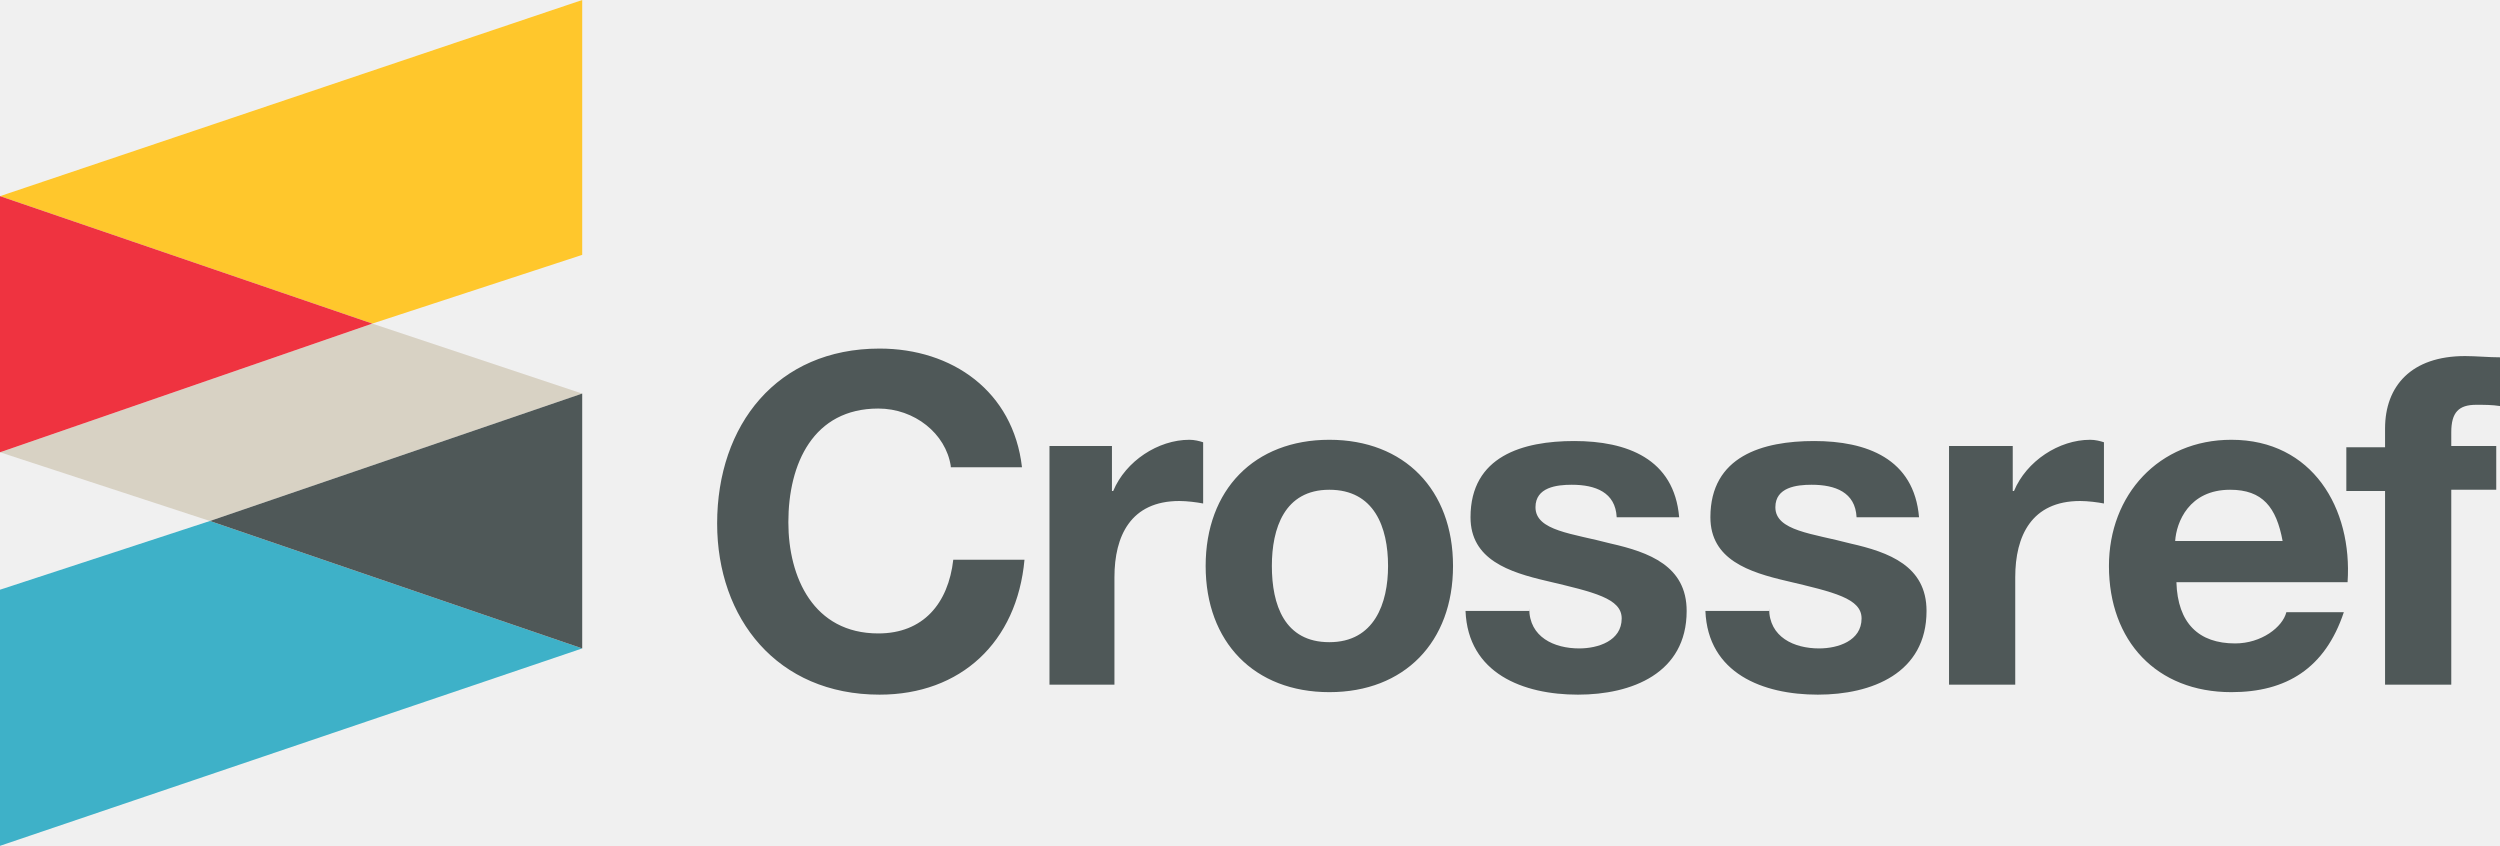
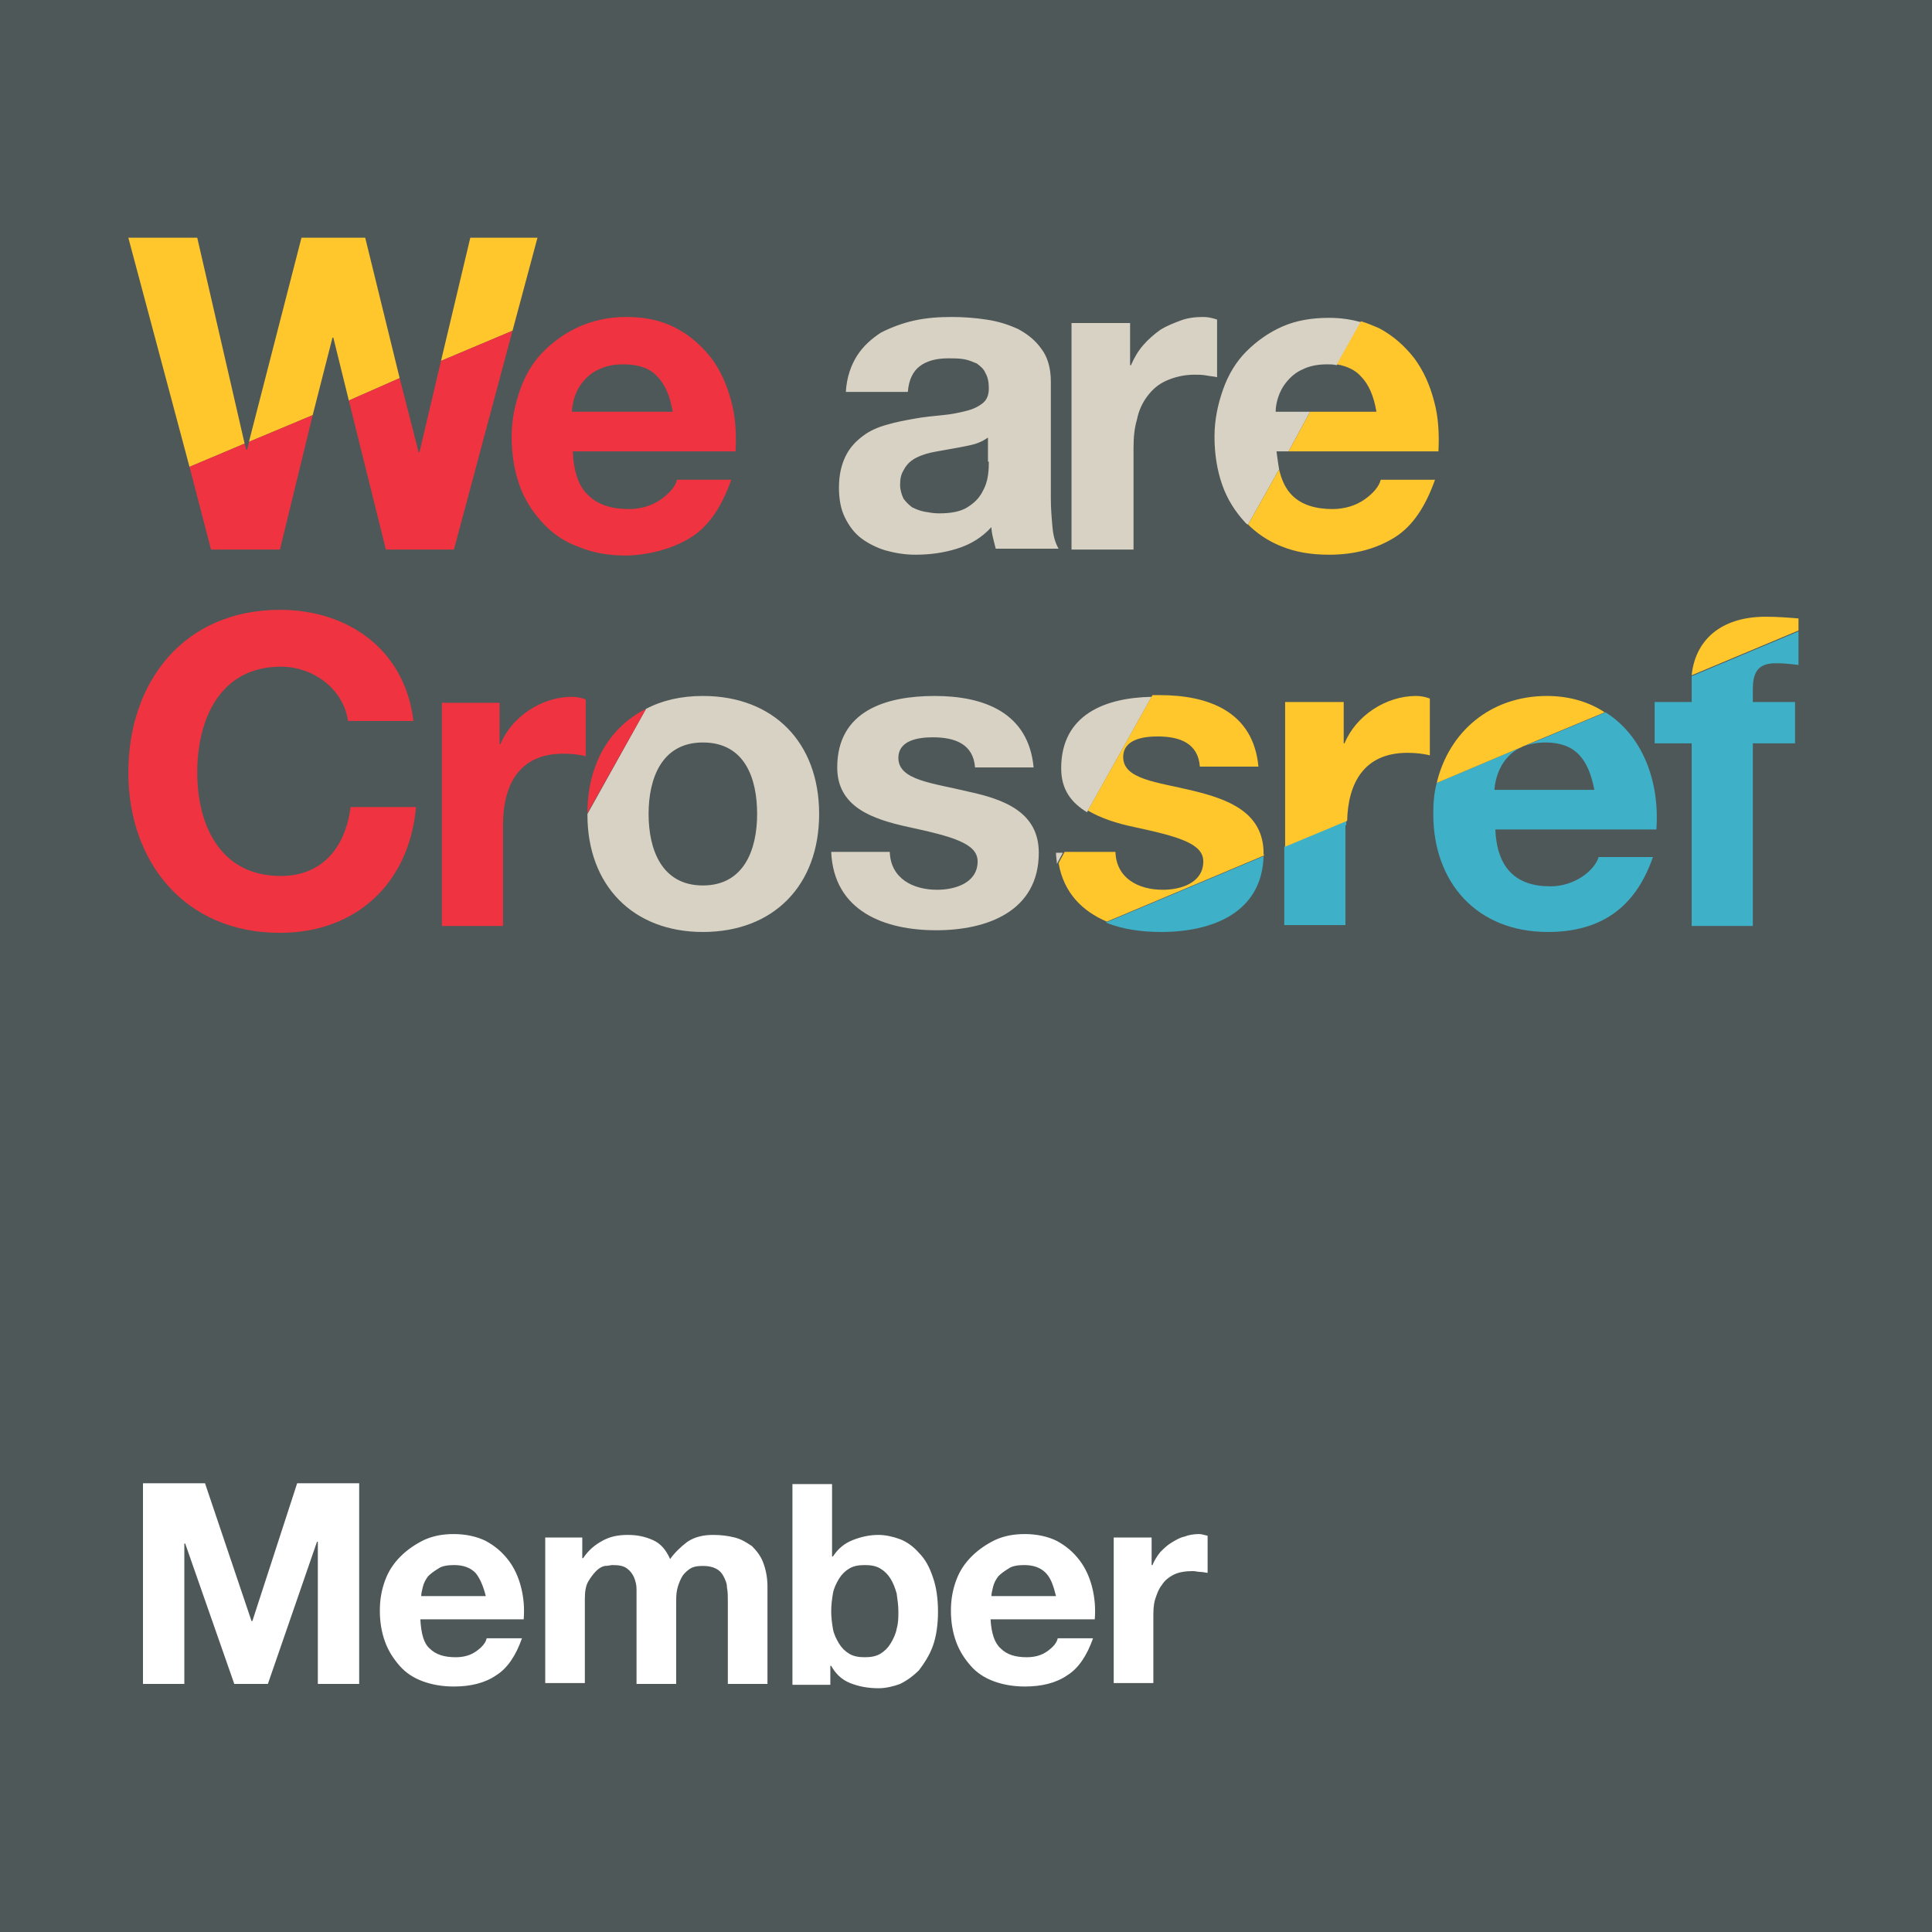
- <svg xmlns="http://www.w3.org/2000/svg" viewBox="0 0 200.1 67.7" height="67.7" width="200.1">
-   <path d="M76.1 37.3c-.4-2.6-2.9-4.6-5.8-4.6-5.2 0-7.2 4.4-7.2 9.1 0 4.4 2 8.9 7.2 8.9 3.6 0 5.6-2.4 6-5.9H82c-.6 6.6-5.1 10.8-11.6 10.8-8.2 0-13-6.1-13-13.7 0-7.9 4.8-14 13-14 5.8 0 10.7 3.4 11.4 9.5h-5.7zm7.9-1.6h5v3.6h.1c1-2.4 3.6-4.1 6.1-4.1.4 0 .8.1 1.1.2v4.9c-.5-.1-1.3-.2-1.9-.2-3.9 0-5.2 2.8-5.2 6.1v8.6H84zm22.4-.5c6 0 9.9 4 9.9 10.1s-3.9 10.1-9.9 10.1-9.9-4-9.9-10.1 3.9-10.1 9.9-10.1zm0 16.2c3.6 0 4.7-3.1 4.7-6.1 0-3.1-1.1-6.1-4.7-6.1s-4.6 3.1-4.6 6.1c0 3.1 1 6.1 4.6 6.1zm16-2.7c0 2.3 2 3.2 4 3.2 1.5 0 3.4-.6 3.4-2.4 0-1.6-2.2-2.1-6-3-3-.7-6.1-1.7-6.1-5.1 0-4.9 4.2-6.1 8.3-6.1 4.2 0 8 1.4 8.4 6.1h-5c-.1-2-1.7-2.6-3.6-2.6-1.2 0-2.9.2-2.9 1.8 0 1.9 3 2.1 6 2.9 3.1.7 6.1 1.8 6.1 5.4 0 5-4.4 6.7-8.7 6.7-4.4 0-8.8-1.7-9-6.7h5.1zm19.2 0c0 2.3 2 3.2 4 3.2 1.5 0 3.4-.6 3.4-2.4 0-1.6-2.2-2.1-6-3-3-.7-6.1-1.7-6.1-5.1 0-4.9 4.2-6.1 8.3-6.1 4.2 0 8 1.4 8.4 6.1h-5c-.1-2-1.7-2.6-3.6-2.6-1.2 0-2.9.2-2.9 1.8 0 1.9 3 2.1 6 2.9 3.1.7 6.1 1.8 6.1 5.4 0 5-4.4 6.7-8.7 6.7-4.4 0-8.8-1.7-9-6.7h5.1zm14.5-13h5v3.6h.1c1-2.4 3.6-4.1 6.1-4.1.4 0 .8.1 1.1.2v4.9c-.5-.1-1.3-.2-1.9-.2-3.9 0-5.2 2.8-5.2 6.1v8.6H156V35.7zm18.1 10.9c.1 3.3 1.8 4.9 4.7 4.9 2.1 0 3.8-1.3 4.1-2.5h4.6c-1.5 4.5-4.6 6.4-9 6.4-6 0-9.8-4.1-9.8-10.1 0-5.7 4-10.1 9.8-10.1 6.5 0 9.7 5.5 9.3 11.4zm8.5-3.3c-.5-2.7-1.6-4.1-4.2-4.1-3.3 0-4.3 2.6-4.4 4.1zm8.2-4h-3.1v-3.5h3.1v-1.5c0-3.4 2.1-5.8 6.4-5.8.9 0 1.9.1 2.8.1v3.9c-.6-.1-1.3-.1-1.9-.1-1.4 0-2 .6-2 2.2v1.1h3.6v3.5h-3.6v15.6h-5.3z" fill="#4f5858" />
-   <path d="M0 67.7V47.2l16.8-5.5 29.8 10.2z" fill="#3eb1c8" />
-   <path d="M29.8 25.9L0 36.2l16.8 5.5 29.8-10.2z" fill="#d8d2c4" />
-   <path d="M16.8 41.7l29.8-10.2v20.4z" fill="#4f5858" />
-   <path d="M46.6 0v20.4l-16.8 5.5L0 15.7z" fill="#ffc72c" />
-   <path d="M29.8 25.9L0 36.2V15.7z" fill="#ef3340" />
+ <svg xmlns="http://www.w3.org/2000/svg" width="224.3" height="224.3">
+   <path fill="#4f5858" d="M0 0h224.3v224.3H0z" />
+   <path d="M179.4 86.2c3.5 0 5 1.9 5.7 5.5h-11.6c.1-1.5.8-3.8 3-4.9l-9.7 4.1c-.3 1.1-.4 2.3-.4 3.6 0 8 5.1 13.7 13.3 13.7 5.9 0 10.1-2.6 12.2-8.7h-6.3c-.5 1.6-2.8 3.4-5.6 3.4-4 0-6.2-2.1-6.4-6.6h18.7c.4-5.6-1.6-10.9-5.9-13.6l-9.6 4c.7-.3 1.6-.5 2.6-.5zm-23.1 9.6v-.5l-7.2 3v9.1h7.1V95.8zm40.1-16.3v2h-4.3v4.8h4.3v21.2h7.1V86.3h4.9v-4.8h-4.9V80c0-2.2.8-3 2.7-3 .9 0 1.8.1 2.6.2v-3.9l-12.4 5.2v1zm-49.7 19.9l-18.3 7.7c1.9.8 4.2 1.1 6.4 1.1 5.9 0 11.7-2.2 11.9-8.8z" fill="#3eb1c8" />
+   <path d="M122.2 61.3c-.1-1.1-.2-2.2-.2-3.4V44.3c0-1.6-.4-2.9-1.1-3.8-.7-1-1.6-1.7-2.7-2.3-1.1-.5-2.3-.9-3.7-1.1-1.3-.2-2.7-.3-4-.3-1.5 0-2.9.1-4.3.4-1.4.3-2.7.8-3.9 1.4-1.1.7-2.1 1.6-2.8 2.7-.7 1.1-1.2 2.5-1.3 4.2h7.2c.1-1.4.6-2.4 1.4-3 .8-.6 1.9-.9 3.3-.9.6 0 1.2 0 1.8.1.6.1 1 .3 1.5.5.4.3.8.6 1 1.1.3.5.4 1.1.4 1.8s-.2 1.3-.7 1.7c-.5.4-1.1.7-1.9.9-.8.2-1.7.4-2.8.5-1 .1-2.1.2-3.2.4s-2.2.4-3.2.7c-1.1.3-2 .7-2.8 1.3-.8.6-1.5 1.3-2 2.3-.5 1-.8 2.2-.8 3.7 0 1.3.2 2.5.7 3.5.5 1 1.1 1.8 1.9 2.4.8.6 1.8 1.1 2.8 1.4 1.1.3 2.2.5 3.5.5 1.6 0 3.2-.2 4.8-.7 1.6-.5 2.9-1.3 4-2.5 0 .4.1.9.2 1.3l.3 1.2h7.3c-.3-.5-.6-1.3-.7-2.4zm-7.4-7.7c0 .4 0 .9-.1 1.6-.1.7-.3 1.3-.7 2-.4.7-.9 1.2-1.7 1.7-.8.5-1.9.7-3.3.7-.6 0-1.1-.1-1.7-.2-.5-.1-1-.3-1.4-.5-.4-.3-.7-.6-1-1-.2-.4-.4-1-.4-1.6 0-.7.1-1.2.4-1.7.2-.4.5-.8.9-1.1.4-.3.8-.5 1.4-.7.5-.2 1.1-.3 1.6-.4.6-.1 1.1-.2 1.7-.3.6-.1 1.1-.2 1.6-.3.5-.1 1-.2 1.5-.4s.8-.4 1.1-.6v2.8zm7.8 45.4c0 .5.1.9.1 1.3l.7-1.3h-.8zm26.3-61.1c-1.6.7-3 1.7-4.2 2.9-1.2 1.2-2.1 2.7-2.7 4.4-.6 1.7-1 3.5-1 5.5s.3 3.9.9 5.6c.6 1.7 1.5 3.1 2.7 4.4.1.1.2.2.3.2l3.6-6.4c-.1-.6-.2-1.3-.3-2.1h1.4l2.5-4.6h-4c0-.5.1-1.1.3-1.7.2-.6.5-1.2 1-1.8.5-.6 1.1-1.1 1.8-1.4.8-.4 1.7-.6 2.9-.6.4 0 .7 0 1.1.1l2.8-5c-1.1-.3-2.3-.5-3.7-.5-2 0-3.8.3-5.4 1zm-25.7 51.3c0 2.5 1.2 4 3 5.1l7.5-13.4c-5.3.1-10.5 2-10.5 8.3zm1.2-51.6v26.2h7.2V52c0-1.2.1-2.3.4-3.3.2-1 .6-1.9 1.2-2.7.6-.8 1.3-1.4 2.2-1.8.9-.4 2-.7 3.3-.7.4 0 .9 0 1.4.1.5.1.9.1 1.2.2v-6.7c-.6-.2-1.1-.3-1.6-.3-.9 0-1.8.1-2.6.4-.8.3-1.6.6-2.4 1.1-.7.5-1.4 1.1-2 1.8-.6.7-1 1.4-1.4 2.3h-.1v-4.9h-6.8zm-12 54.3c-4.1-1-8.1-1.3-8.1-3.9 0-2.1 2.4-2.4 4-2.4 2.6 0 4.7.8 4.9 3.5h6.8c-.6-6.4-5.8-8.3-11.5-8.3-5.6 0-11.3 1.7-11.3 8.3 0 4.6 4.1 6 8.2 6.9 5.1 1.1 8.1 1.9 8.1 4 0 2.5-2.6 3.3-4.7 3.3-2.8 0-5.4-1.3-5.5-4.4h-6.8c.3 6.9 6.2 9.1 12.2 9.1 5.9 0 11.9-2.2 11.9-9 0-4.7-4-6.2-8.2-7.1zm-30.8 16.3c8.2 0 13.5-5.4 13.5-13.7 0-8.3-5.3-13.7-13.5-13.7-2.5 0-4.7.5-6.6 1.5l-6.8 12.2v.1c0 8.2 5.3 13.6 13.4 13.6zm0-22c4.9 0 6.3 4.2 6.3 8.3 0 4.1-1.5 8.3-6.3 8.3s-6.3-4.2-6.3-8.3c0-4.1 1.5-8.3 6.3-8.3z" fill="#d8d2c4" />
+   <path d="M208.8 73.2v-1.4c-1.2-.1-2.5-.2-3.8-.2-5.3 0-8.2 2.8-8.6 6.8l12.4-5.2zm-45.4 14.2c.9 0 1.9.1 2.6.3v-6.6c-.5-.2-1.1-.3-1.6-.3-3.5 0-7 2.3-8.3 5.5h-.1v-4.8h-6.8v16.8l7.2-3c.1-4.3 1.9-7.9 7-7.9zm3.4 3.5l9.7-4.1c.1 0 .2-.1.2-.1l9.6-4c-1.8-1.2-4.1-1.9-6.7-1.9-6.6 0-11.4 4.2-12.8 10.1zm-20.1 8.2c0-4.8-4.1-6.3-8.2-7.3s-8.1-1.3-8.1-3.9c0-2.1 2.4-2.4 4-2.4 2.6 0 4.7.8 4.9 3.5h6.8c-.6-6.4-5.8-8.3-11.5-8.3h-.8l-7.5 13.4c1.5.9 3.4 1.5 5.3 1.9 5.1 1.1 8.1 1.9 8.1 4 0 2.5-2.6 3.3-4.7 3.3-2.8 0-5.4-1.3-5.5-4.4h-5.9l-.7 1.3c.6 3.5 2.8 5.6 5.6 6.8l18.3-7.7c-.1 0-.1-.1-.1-.2zm2-35.7c1.7.7 3.5 1 5.6 1 3 0 5.5-.7 7.6-2 2.1-1.3 3.6-3.6 4.7-6.7h-6.3c-.2.8-.9 1.6-1.9 2.3-1 .7-2.3 1.1-3.7 1.1-2 0-3.6-.5-4.7-1.6-.7-.7-1.2-1.7-1.5-3l-3.6 6.4c1 1 2.3 1.9 3.8 2.5zm9.3-19.7c.9.9 1.5 2.3 1.8 4.1h-7.7l-2.5 4.6H167c.1-2 0-4-.5-5.8-.5-1.9-1.2-3.5-2.3-5-1.1-1.4-2.4-2.6-4.1-3.5-.7-.3-1.4-.6-2.1-.8l-2.8 5c1.2.2 2.2.7 2.8 1.4zM62.4 27.6h-7.8l-3.4 14.3 8.3-3.5zm-39.5 0h-8L22 54.2l6.4-2.7zm15.7 11.6h.1l1.8 7.3 5.9-2.6-4-16.3H35l-6.1 23.7 7.4-3.1z" fill="#ffc72c" />
+   <path d="M48.3 93.7h-7.6c-.6 4.7-3.3 8-8.1 8-7.1 0-9.7-6-9.7-12 0-6.3 2.7-12.3 9.7-12.3 3.9 0 7.3 2.7 7.8 6.3H48c-1-8.3-7.6-12.9-15.5-12.9-11.1 0-17.6 8.3-17.6 18.9 0 10.3 6.5 18.6 17.6 18.6 8.8 0 15-5.7 15.8-14.6zm-3.5-29.9h7.9l6.8-25.4-8.3 3.5-2.5 10.6h-.1l-2.2-8.6-5.9 2.6zm-12.3 0l3.8-15.6-7.4 3.1-.2.9h-.1l-.2-.7-6.4 2.7 2.5 9.6zm35.7 30.6L75 82.3c-4.2 2.1-6.8 6.4-6.8 12.1zM51.3 81.5v26h7.1V95.8c0-4.6 1.8-8.3 7-8.3.9 0 1.9.1 2.6.3v-6.6c-.5-.2-1.1-.3-1.6-.3-3.5 0-7 2.3-8.3 5.5H58v-4.8h-6.7zm28.9-19.1c2.1-1.3 3.6-3.6 4.7-6.7h-6.3c-.2.8-.9 1.6-1.9 2.3-1 .7-2.3 1.1-3.7 1.1-2 0-3.6-.5-4.7-1.6-1.1-1-1.7-2.7-1.8-5.1h18.9c.1-2 0-4-.5-5.8-.5-1.9-1.2-3.5-2.3-5-1.1-1.4-2.4-2.6-4.1-3.5s-3.6-1.3-5.8-1.3c-2 0-3.8.4-5.4 1.1-1.6.7-3 1.7-4.2 2.9-1.2 1.2-2.1 2.7-2.7 4.4-.6 1.7-1 3.5-1 5.5s.3 3.9.9 5.6c.6 1.7 1.5 3.1 2.7 4.4 1.1 1.2 2.5 2.2 4.2 2.8 1.7.7 3.5 1 5.6 1 2.7-.1 5.3-.8 7.4-2.1zM66.7 46.1c.2-.6.5-1.2 1-1.8.5-.6 1.1-1.1 1.8-1.4.8-.4 1.7-.6 2.9-.6 1.8 0 3.1.5 3.9 1.4.9.9 1.5 2.3 1.8 4.1H66.4c0-.4.1-1 .3-1.7z" fill="#ef3340" />
+   <path d="M23.8 172.2l5.4 16h.1l5.2-16h7.2v23.3h-4.8V179h-.1l-5.7 16.5h-3.9l-5.7-16.3h-.1v16.3h-4.8v-23.3h7.2zm26.1 19.2c.7.7 1.7 1 3 1 .9 0 1.7-.2 2.4-.7.7-.5 1.1-1 1.2-1.5h4.1c-.7 2-1.7 3.5-3 4.3-1.3.9-3 1.3-4.9 1.3-1.3 0-2.5-.2-3.6-.6-1.1-.4-2-1-2.7-1.8-.7-.8-1.3-1.7-1.7-2.8-.4-1.1-.6-2.3-.6-3.6 0-1.3.2-2.4.6-3.5.4-1.1 1-2 1.8-2.8.8-.8 1.7-1.4 2.7-1.9 1.1-.5 2.2-.7 3.5-.7 1.4 0 2.7.3 3.7.8 1.1.6 1.9 1.3 2.6 2.2.7.9 1.2 2 1.5 3.2.3 1.2.4 2.4.3 3.7h-12c.1 1.7.4 2.8 1.1 3.4zm5.3-8.8c-.6-.6-1.4-.9-2.5-.9-.7 0-1.4.1-1.8.4-.5.3-.9.6-1.2.9-.3.4-.5.8-.6 1.2-.1.4-.2.8-.2 1.1h7.5c-.3-1.2-.7-2.1-1.2-2.7zm12.4-4v2.3h.1c.6-.9 1.3-1.5 2.2-2 .9-.5 1.8-.7 3-.7 1.1 0 2 .2 2.9.6.9.4 1.5 1.1 2 2.2.5-.7 1.2-1.4 2-2 .9-.6 1.9-.8 3-.8.9 0 1.7.1 2.5.3.8.2 1.4.6 2 1 .5.5 1 1.1 1.3 1.9s.5 1.7.5 2.8v11.3h-4.6v-9.6c0-.6 0-1.1-.1-1.6 0-.5-.2-.9-.4-1.3s-.5-.7-.9-.9c-.4-.2-.9-.3-1.5-.3-.7 0-1.2.1-1.6.4-.4.3-.7.6-.9 1-.2.4-.4.9-.5 1.4-.1.5-.1 1-.1 1.5v9.4h-4.6v-11c0-.5-.1-.9-.3-1.4-.2-.4-.4-.7-.8-1-.4-.3-.9-.4-1.7-.4-.2 0-.5.1-.9.1-.4.1-.7.3-1 .6-.3.3-.6.7-.9 1.2s-.4 1.2-.4 2v9.8h-4.6v-16.9h4.3zm29-6.4v8.5h.1c.6-.9 1.3-1.5 2.3-1.9 1-.4 2-.6 3-.6.8 0 1.7.2 2.5.5s1.6.9 2.2 1.6c.7.7 1.2 1.6 1.6 2.8.4 1.1.6 2.5.6 4s-.2 2.9-.6 4c-.4 1.1-1 2-1.6 2.8-.7.7-1.4 1.2-2.2 1.6-.8.3-1.7.5-2.5.5-1.2 0-2.3-.2-3.3-.6-1-.4-1.7-1.1-2.2-2h-.1v2.2H92v-23.3h4.6zm7.5 12.8c-.2-.7-.4-1.2-.7-1.7-.3-.5-.7-.9-1.2-1.2-.5-.3-1.1-.4-1.8-.4s-1.3.1-1.8.4c-.5.3-.9.7-1.2 1.2-.3.5-.6 1.1-.7 1.7s-.2 1.3-.2 2.1c0 .7.1 1.4.2 2s.4 1.2.7 1.7c.3.5.7.9 1.2 1.2.5.3 1.1.4 1.8.4s1.3-.1 1.8-.4c.5-.3.9-.7 1.2-1.2.3-.5.6-1.1.7-1.7.2-.7.2-1.3.2-2s-.1-1.4-.2-2.1zm12.1 6.4c.7.7 1.7 1 3 1 .9 0 1.7-.2 2.4-.7.7-.5 1.1-1 1.2-1.5h4.1c-.7 2-1.7 3.5-3 4.3-1.3.9-3 1.3-4.9 1.3-1.3 0-2.5-.2-3.6-.6-1.1-.4-2-1-2.7-1.8-.7-.8-1.3-1.7-1.7-2.8-.4-1.1-.6-2.3-.6-3.6 0-1.3.2-2.4.6-3.5.4-1.1 1-2 1.8-2.8.8-.8 1.7-1.4 2.7-1.9 1.1-.5 2.2-.7 3.5-.7 1.4 0 2.7.3 3.7.8 1.1.6 1.9 1.3 2.6 2.2.7.9 1.2 2 1.5 3.2.3 1.2.4 2.4.3 3.7H115c.1 1.7.5 2.8 1.2 3.4zm5.2-8.8c-.6-.6-1.4-.9-2.5-.9-.7 0-1.4.1-1.8.4-.5.3-.9.6-1.2.9-.3.4-.5.8-.6 1.2-.1.4-.2.8-.2 1.1h7.5c-.3-1.2-.6-2.1-1.2-2.7zm12.3-4v3.1h.1c.2-.5.5-1 .9-1.5.4-.4.8-.8 1.3-1.1.5-.3 1-.6 1.5-.7.5-.2 1.1-.3 1.7-.3.3 0 .6.1 1 .2v4.3c-.2 0-.5-.1-.8-.1-.3 0-.6-.1-.9-.1-.8 0-1.6.1-2.2.4-.6.3-1.1.7-1.4 1.2-.4.5-.6 1.1-.8 1.7-.2.7-.2 1.4-.2 2.1v7.6h-4.6v-16.9h4.4z" fill="#fff" />
</svg>
